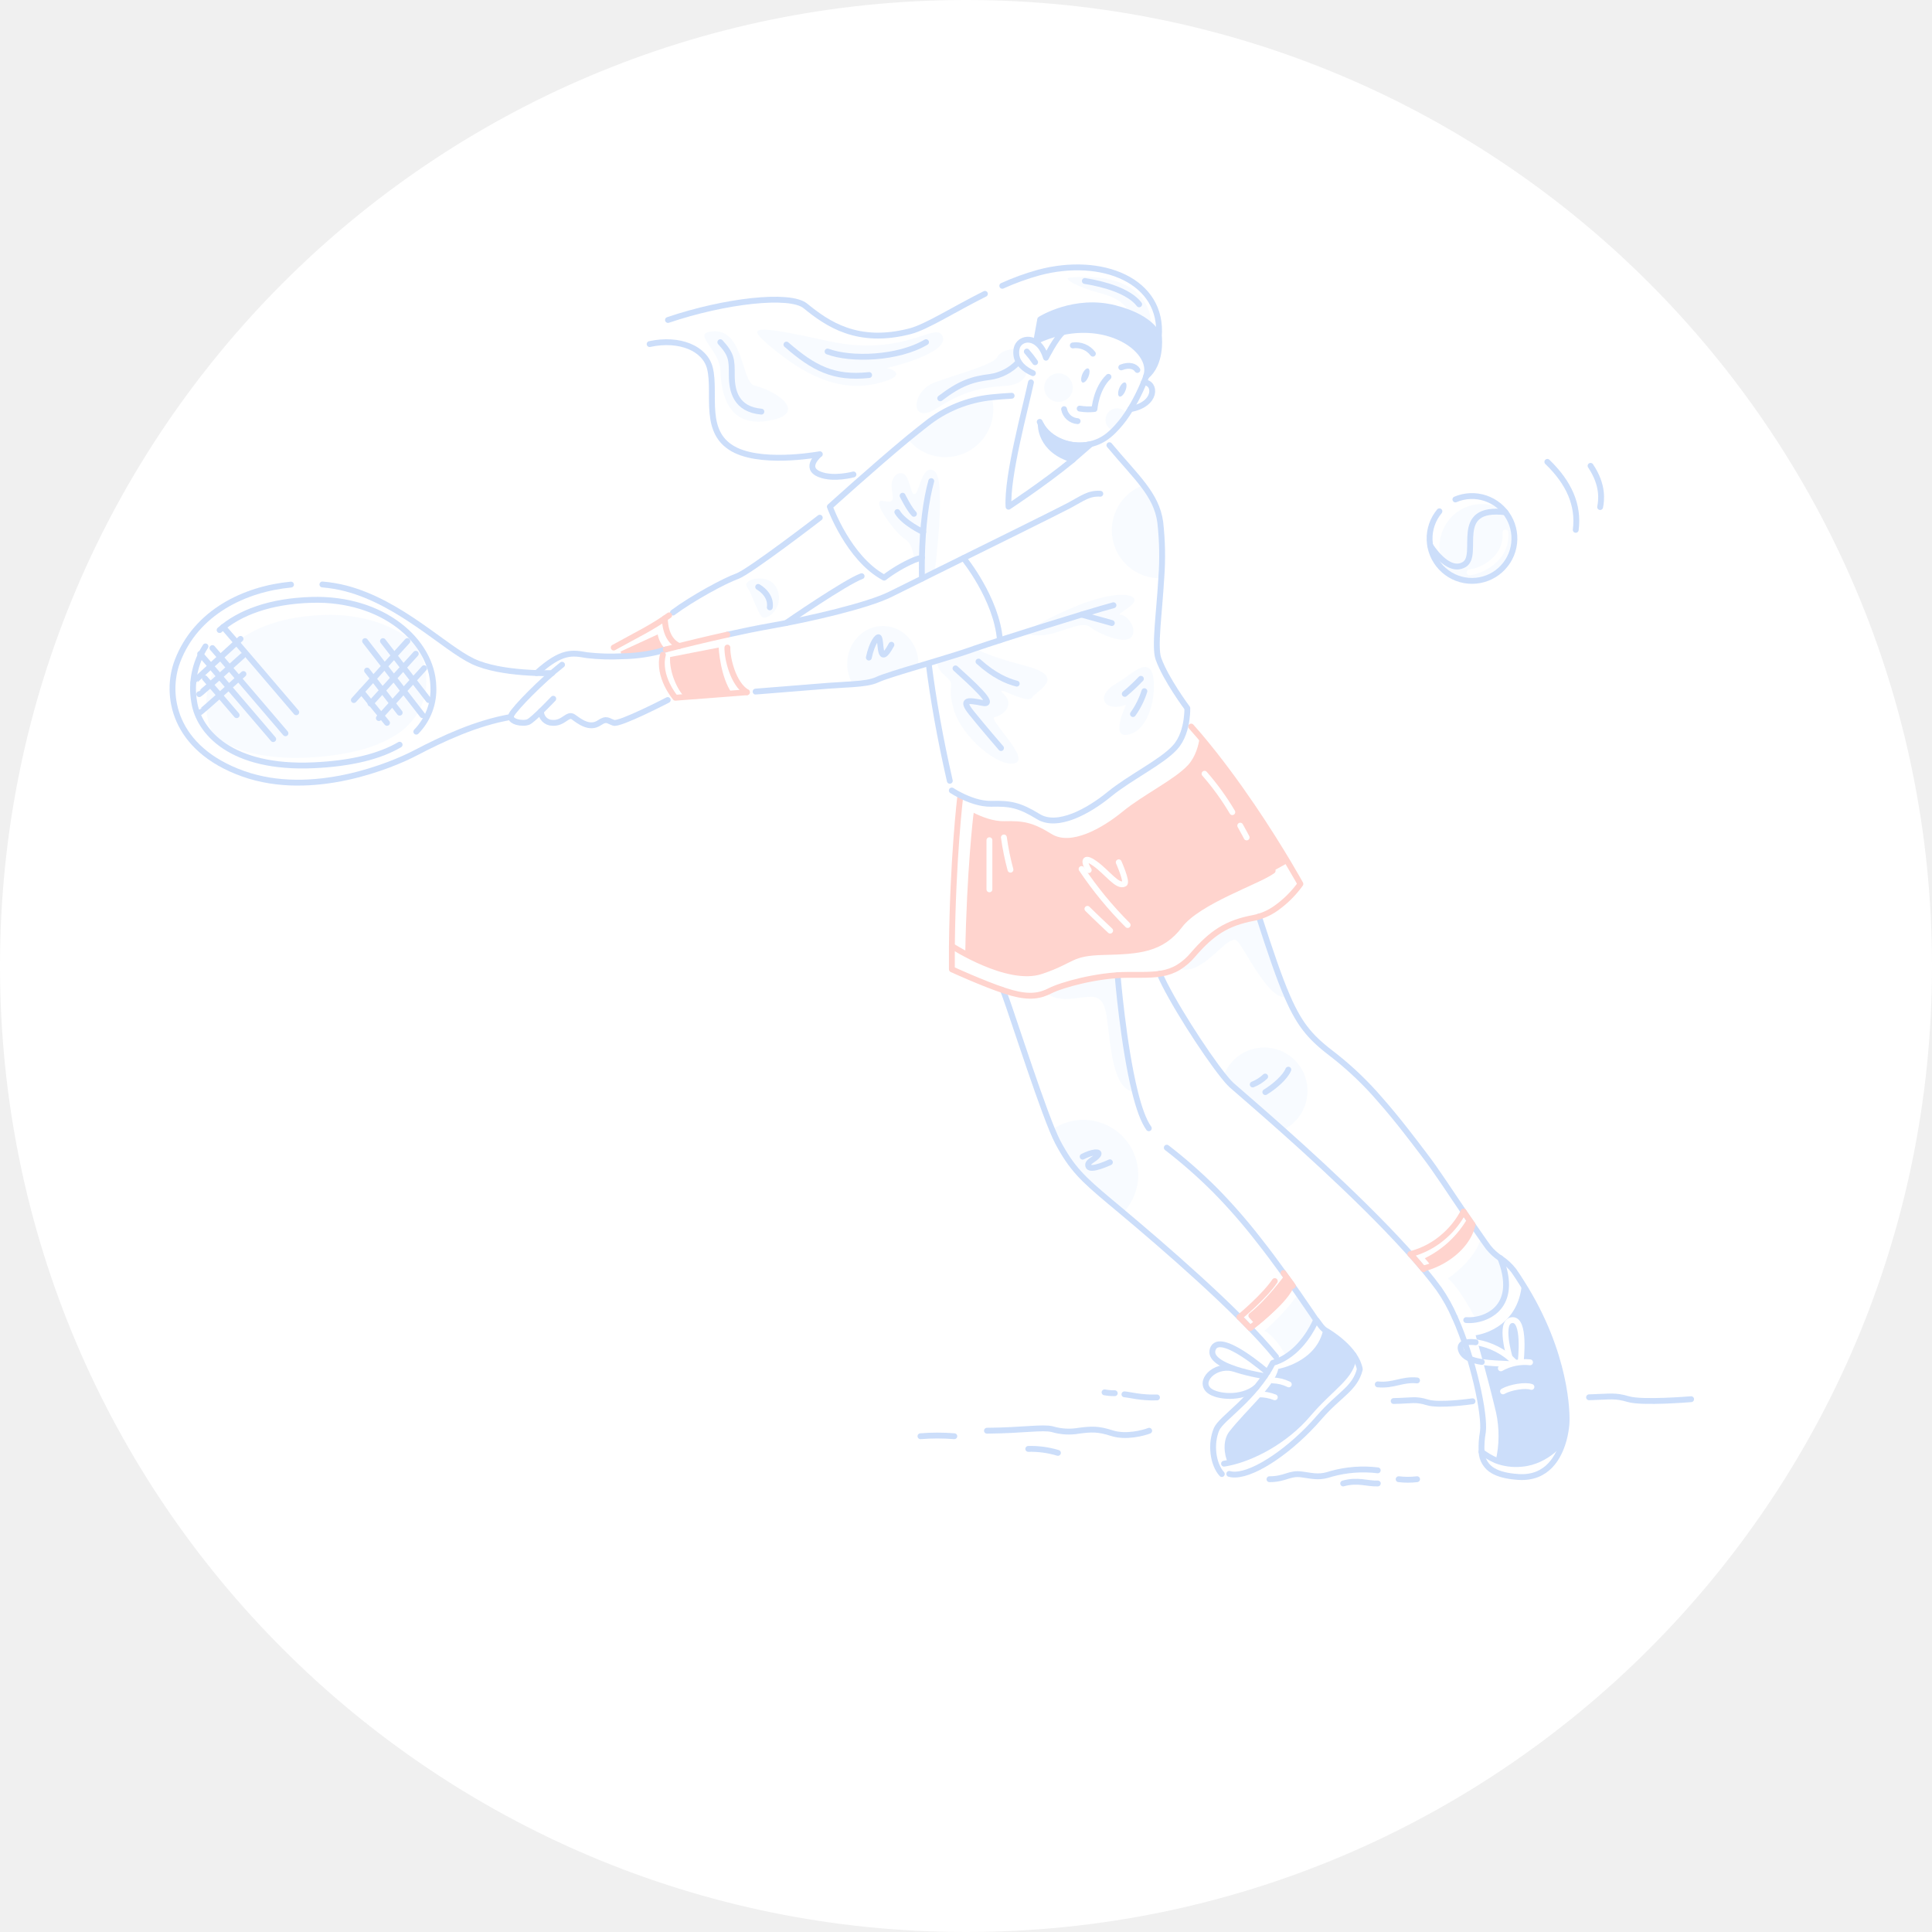
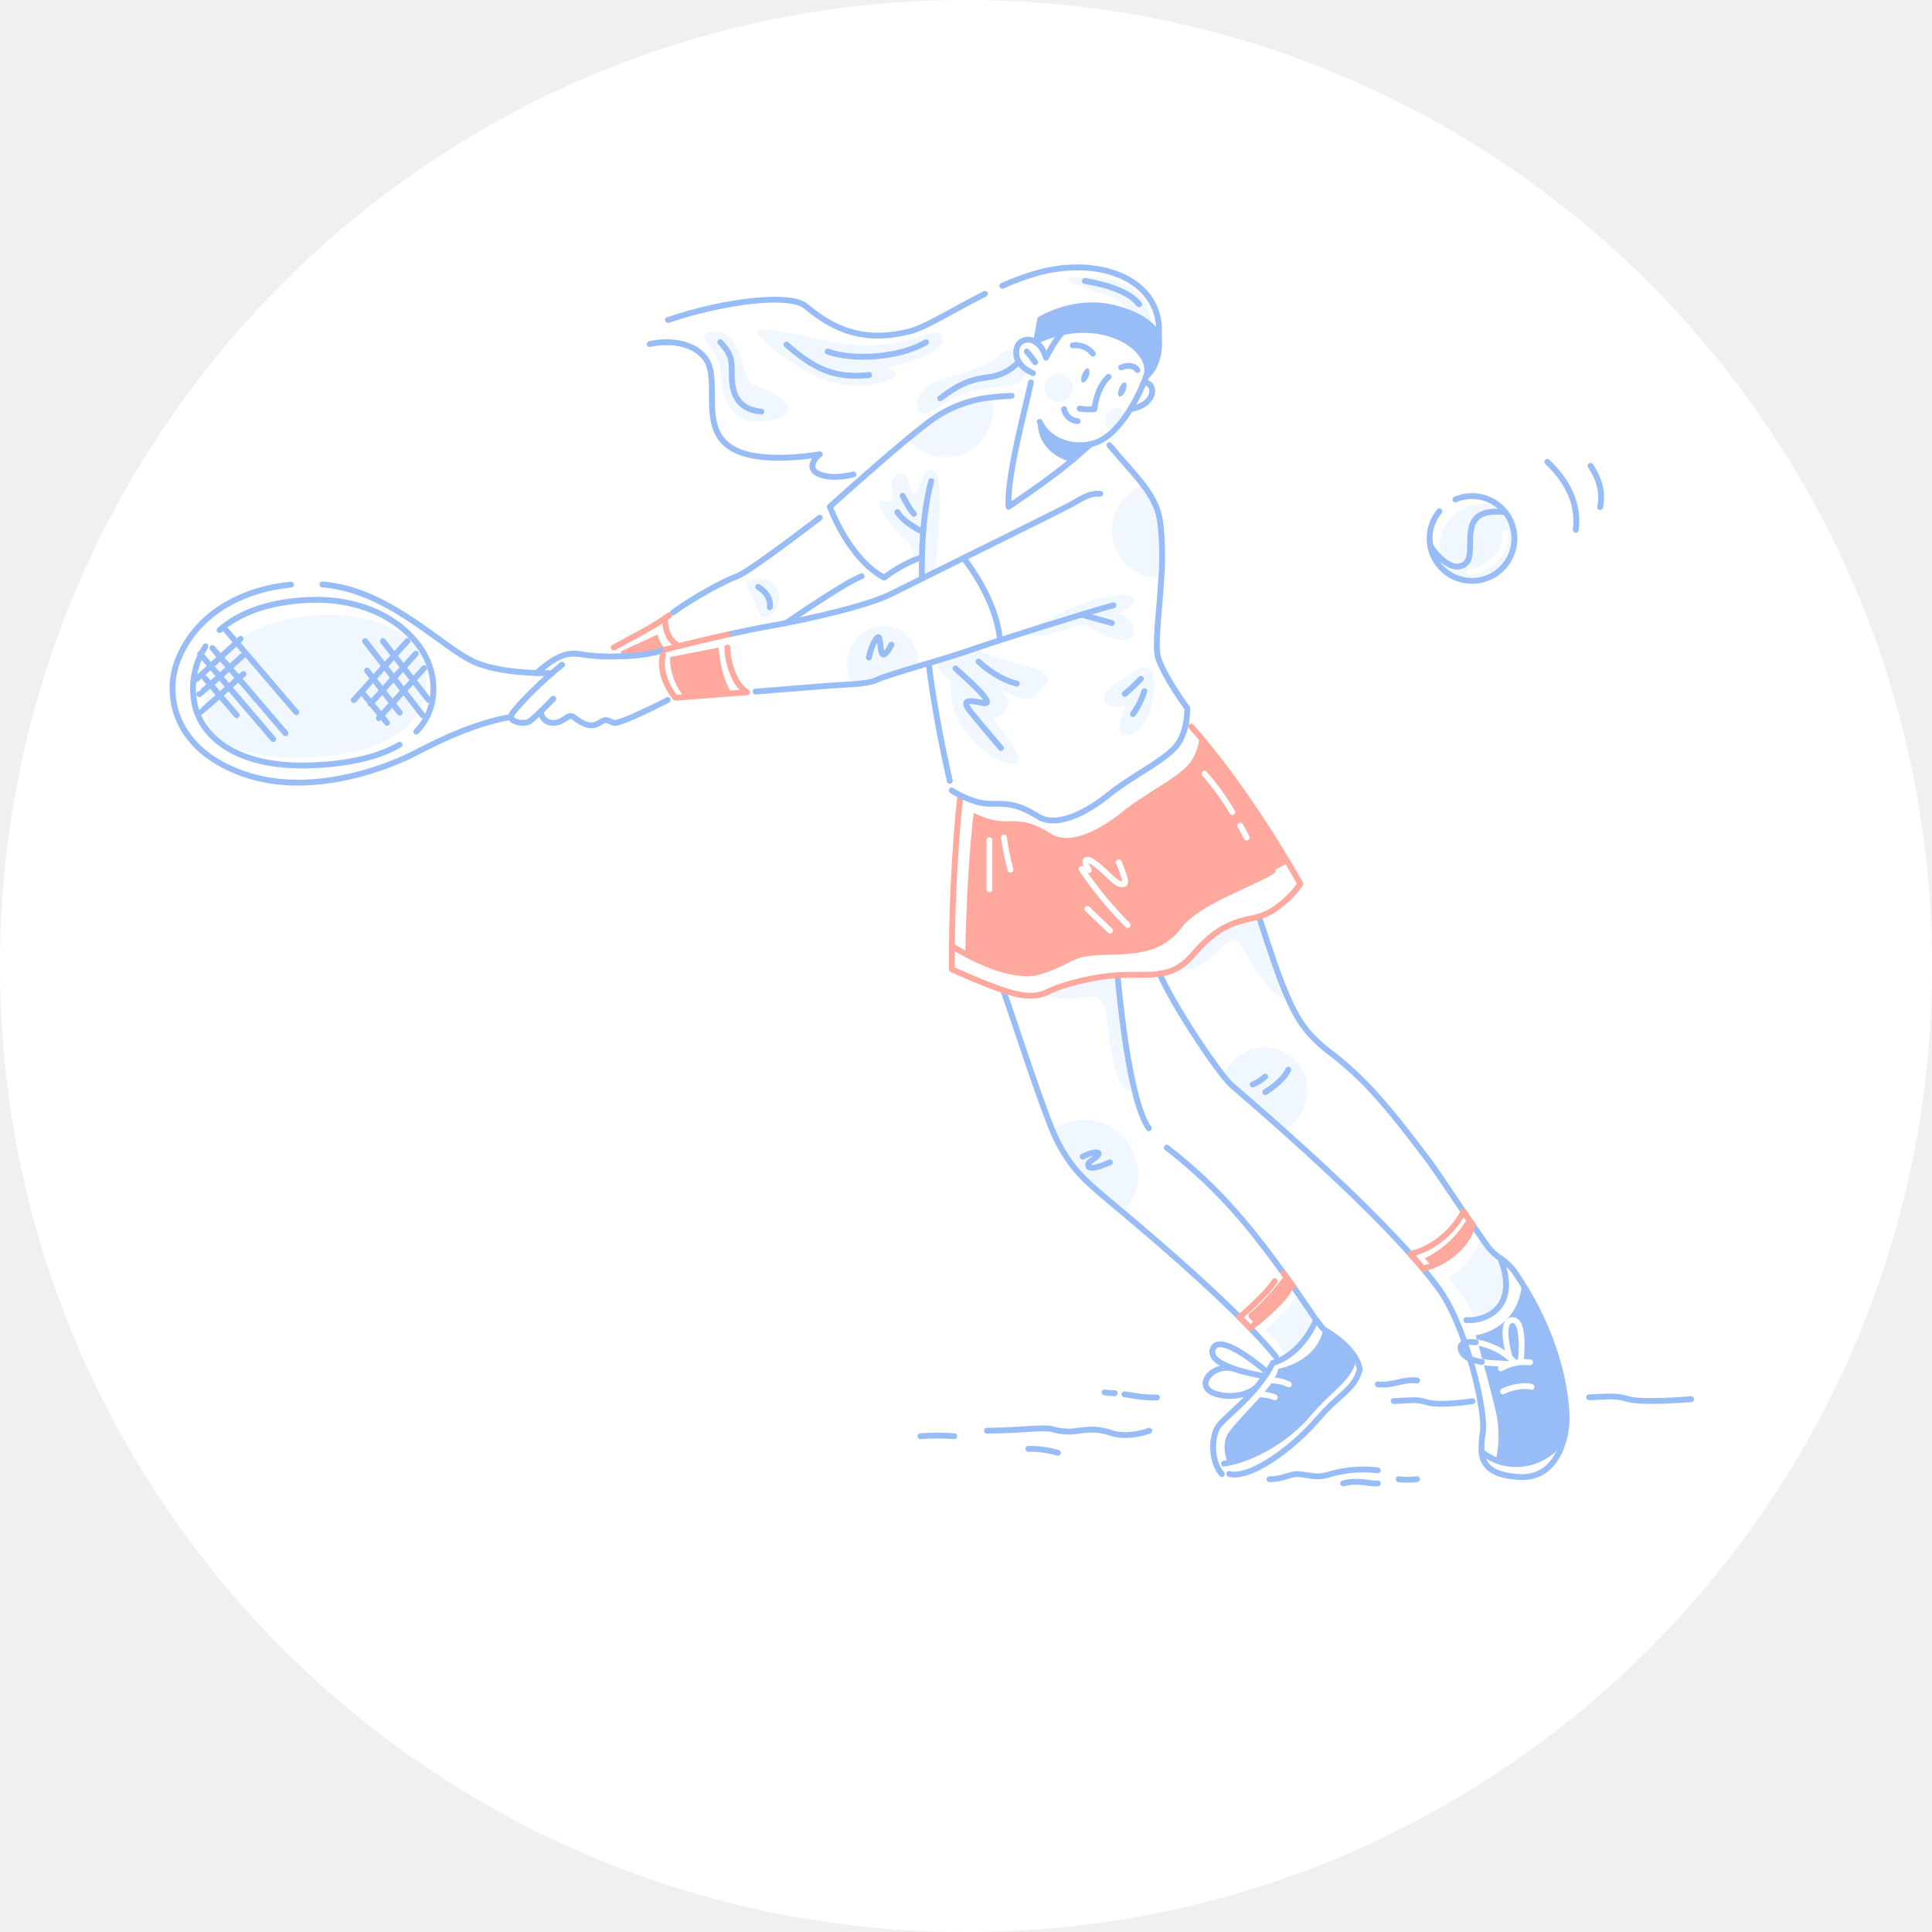
<svg xmlns="http://www.w3.org/2000/svg" width="330" height="330" viewBox="0 0 330 330" fill="none">
  <circle cx="165" cy="165" r="165" fill="white" />
-   <g opacity="0.25">
+   <g opacity="0.5">
    <path d="M224.802 225.458C224.802 225.458 223.176 229.556 219.72 231.736C219.024 230.396 217.594 228.201 215.999 227.308C215.999 227.308 220.098 223.687 221.708 220.928C223.558 223.581 224.802 225.458 224.802 225.458Z" fill="#E3F0FF" />
    <path d="M252.084 225.378C251.223 223.655 248.937 219.621 247.299 218.366C247.299 218.366 251.85 215.448 253.041 211.344L254.21 213.002C254.799 213.737 255.498 214.376 256.283 214.895C259.101 222.108 255.252 224.852 252.084 225.378Z" fill="#E3F0FF" />
    <path d="M127.578 100.25C128.493 101.521 129.359 104.583 130.13 105.354C130.901 106.124 133.984 103.849 132.788 100.729C131.592 97.608 126.611 98.9 127.578 100.25Z" fill="#E3F0FF" />
    <path d="M72.808 115.938C72.881 117.358 72.66 118.778 72.159 120.109C71.657 121.44 70.887 122.653 69.895 123.672C69.068 124.569 68.098 125.322 67.024 125.9C63.638 127.893 58.747 129.127 52.315 129.414C51.064 129.467 49.88 129.467 48.764 129.414C47.223 129.356 45.689 129.178 44.176 128.882C41.434 128.412 38.83 127.339 36.553 125.74C35.976 124.723 35.587 123.61 35.405 122.455C34.865 119.168 35.552 115.797 37.334 112.982C38.711 110.781 39.764 110.191 39.764 110.191C43.171 107.182 48.455 105.237 55.478 105.035C56.613 105 57.749 105.034 58.88 105.136C60.372 105.275 61.848 105.545 63.292 105.944C66.042 106.685 68.612 107.982 70.841 109.755C72.041 111.601 72.721 113.737 72.808 115.938Z" fill="#E3F0FF" />
    <path d="M182.912 47.377C180.967 47.516 184.757 49.243 187.516 49.961C190.275 50.679 193.039 51.747 193.076 55.001C193.114 58.254 196.601 56.292 196.601 56.292C196.601 56.292 198.058 46.309 182.912 47.377Z" fill="#E3F0FF" />
    <path d="M171.712 65.914C167.847 66.159 164.684 66.738 160.016 69.737C155.349 72.735 155.551 66.829 159.666 65.314C163.78 63.798 169.654 62.331 170.356 60.96C171.058 59.588 173.641 59.567 173.641 59.567C173.333 61.162 174.141 62.353 175.364 63.166V63.198C175.364 63.198 175.576 65.675 171.712 65.914Z" fill="#E3F0FF" />
    <path d="M131.204 58.86C137.376 64.176 143.489 67.025 149.767 65.51C156.045 63.995 151.5 62.852 151.5 62.852C151.5 62.852 162.015 60.481 161.032 57.536C160.048 54.591 154.652 61.183 141.363 58.233C128.073 55.282 127.764 55.894 131.204 58.86Z" fill="#E3F0FF" />
    <path d="M120.981 56.718C118.733 57.249 122.906 60.035 123.039 63.193C123.171 66.35 123.825 72.979 130.986 71.916C138.147 70.853 133.181 66.903 128.86 65.856C126.547 65.314 127.089 55.272 120.981 56.718Z" fill="#E3F0FF" />
    <path d="M219.864 170.182C216.961 171.426 212.671 162.075 211.326 160.735C209.981 159.396 206.638 164.919 203.166 165.573C202.215 165.748 201.614 165.573 201.237 165.228C202.184 164.639 203.029 163.901 203.74 163.043C206.93 159.385 209.444 157.647 214.096 156.78C214.41 156.721 214.721 156.642 215.026 156.547C217.057 162.819 218.513 167.072 219.864 170.182Z" fill="#E3F0FF" />
    <path d="M193.853 186.486C190.02 186.343 189.717 178.512 189.068 173.877C188.345 168.561 185.879 170.687 181.849 170.629C180.196 170.597 179.25 170.097 178.718 169.518C178.915 169.433 179.111 169.342 179.308 169.241C181.025 168.353 186.102 166.876 190.876 166.583C190.892 166.573 191.859 178.432 193.853 186.486Z" fill="#E3F0FF" />
    <path d="M190.631 116.772C186.99 118.851 188.542 121.738 192.332 120.398C192.332 120.398 189.249 126.777 193.225 125.326C197.202 123.875 197.765 115.901 196.511 114.386C195.256 112.87 192.965 115.438 190.631 116.772Z" fill="#E3F0FF" />
    <path d="M176.251 119.196C175.539 120.403 169.404 116.629 171.435 118.526C173.466 120.424 171.217 122.248 169.904 122.487C168.591 122.726 176.14 129.6 173.354 130.365C170.569 131.131 164.381 125.985 162.956 121.328C161.532 116.671 163.568 117.261 161.361 115.363C159.767 113.992 160.096 112.828 160.096 112.828C162.377 112.142 164.508 111.483 165.901 110.988L166.571 110.749C166.741 110.749 167.943 111.844 175.13 113.721C182.487 115.645 176.959 117.995 176.251 119.196Z" fill="#E3F0FF" />
    <path d="M174.673 108.118C176.431 108.656 178.31 108.656 180.068 108.118C183.061 107.225 185.113 106.183 186.299 107.161C187.484 108.139 191.976 110.181 193.21 108.836C194.443 107.491 192.492 104.966 191.386 104.992C190.28 105.019 194.719 103.195 193.603 102.09C192.487 100.984 186.458 101.202 174.673 108.118Z" fill="#E3F0FF" />
    <path d="M159.634 97.778L157.507 98.841C157.482 97.601 157.482 96.409 157.507 95.264C157.033 95.364 156.569 95.507 156.12 95.689C156.12 95.689 156.067 92.936 154.557 92.074C153.047 91.213 148.497 85.137 150.798 85.567C153.1 85.998 152.446 85.243 152.292 83.143C152.138 81.044 154.243 79.81 155.046 81.852C155.849 83.893 155.684 84.51 156.332 84.345C156.981 84.18 157.592 78.896 159.65 80.512C161.707 82.128 159.634 97.778 159.634 97.778Z" fill="#E3F0FF" />
    <path d="M258.692 91.968C258.692 93.242 258.356 94.493 257.719 95.596C257.081 96.699 256.164 97.614 255.061 98.25C253.957 98.886 252.705 99.22 251.431 99.218C250.158 99.217 248.907 98.879 247.805 98.241C246.628 96.962 245.95 95.303 245.894 93.567C245.837 91.83 246.406 90.131 247.497 88.779C248.588 87.426 250.128 86.511 251.837 86.198C253.547 85.886 255.311 86.198 256.81 87.077C258.028 88.414 258.7 90.159 258.692 91.968V91.968Z" fill="#E3F0FF" />
    <path d="M180.802 68.652C182.15 68.652 183.242 67.56 183.242 66.212C183.242 64.865 182.15 63.772 180.802 63.772C179.454 63.772 178.362 64.865 178.362 66.212C178.362 67.56 179.454 68.652 180.802 68.652Z" fill="#E3F0FF" />
    <path d="M192.529 70.741C191.851 71.769 191.071 72.725 190.201 73.596C189.894 73.497 189.617 73.325 189.392 73.095C189.167 72.865 189.002 72.583 188.911 72.274C188.82 71.966 188.805 71.639 188.868 71.324C188.932 71.008 189.071 70.713 189.275 70.464C189.478 70.214 189.739 70.019 190.036 69.893C190.332 69.767 190.655 69.716 190.975 69.743C191.296 69.771 191.605 69.876 191.876 70.05C192.147 70.224 192.371 70.461 192.529 70.741V70.741Z" fill="#E3F0FF" />
    <path d="M156.875 113.381C156.875 113.53 156.875 113.684 156.875 113.827C153.685 114.774 150.783 115.667 149.868 116.113C148.954 116.56 147.46 116.772 145.69 116.895C145.044 115.839 144.705 114.624 144.712 113.386C144.712 109.819 147.433 106.922 150.799 106.922C154.164 106.922 156.875 109.793 156.875 113.381Z" fill="#E3F0FF" />
    <path d="M198.361 98.772H198.079C196.152 98.768 194.288 98.085 192.815 96.843C191.342 95.601 190.353 93.88 190.022 91.981C189.692 90.083 190.041 88.129 191.007 86.462C191.974 84.796 193.497 83.523 195.309 82.867C196.845 84.871 197.866 86.769 198.196 89.193C198.552 92.374 198.607 95.581 198.361 98.772V98.772Z" fill="#E3F0FF" />
    <path d="M169.67 69.891C169.671 71.595 169.14 73.258 168.152 74.647C167.164 76.035 165.767 77.082 164.156 77.64C162.545 78.198 160.801 78.24 159.165 77.76C157.529 77.28 156.084 76.302 155.03 74.962C156.168 74.021 157.241 73.165 158.166 72.453C161.391 69.865 165.3 68.271 169.415 67.865C169.583 68.527 169.669 69.207 169.67 69.891Z" fill="#E3F0FF" />
    <path d="M194.427 200.659C194.43 203.066 193.504 205.381 191.843 207.123L189.6 205.246C184.911 201.328 183.067 199.564 180.685 195.103C180.414 194.572 180.084 193.854 179.712 192.95C181.271 191.863 183.127 191.28 185.028 191.281C186.261 191.279 187.483 191.52 188.622 191.99C189.762 192.461 190.798 193.151 191.671 194.022C192.544 194.893 193.237 195.927 193.71 197.066C194.182 198.205 194.426 199.426 194.427 200.659Z" fill="#E3F0FF" />
    <path d="M223.335 186.332C223.336 187.729 222.941 189.098 222.196 190.279C221.45 191.461 220.386 192.407 219.125 193.009C214.633 189.011 211.215 186.098 210.38 185.354C209.876 184.867 209.408 184.343 208.982 183.786C209.578 182.15 210.731 180.776 212.239 179.907C213.747 179.037 215.514 178.727 217.228 179.031C218.942 179.335 220.494 180.234 221.611 181.569C222.728 182.905 223.339 184.591 223.335 186.332V186.332Z" fill="#E3F0FF" />
    <path d="M231.198 231.465C231.118 235.111 227.519 236.749 223.426 241.565C219.54 246.137 213.905 249.05 209.753 249.885C209.051 248.428 208.823 246.009 209.965 244.537C212.825 240.858 217.854 236.621 218.328 233.825C218.328 233.825 224.962 232.677 226.052 226.957C226.162 227.065 226.285 227.16 226.418 227.238C226.961 227.563 229.64 229.195 231.198 231.465Z" fill="#327BED" />
    <path d="M267.564 243.208C267.489 244.106 267.333 244.996 267.096 245.866C267.096 245.866 264.438 249.651 259.957 250.039C258.442 250.201 256.91 249.995 255.492 249.438C256.105 246.76 256.123 243.98 255.545 241.294C254.093 235.149 252.047 228.073 252.047 228.073C252.047 228.073 259.324 227.254 259.968 219.158C267.607 231.172 267.702 241.443 267.564 243.208Z" fill="#327BED" />
    <path d="M113.571 105.609C113.571 105.609 113.433 109.261 116.021 110.34" stroke="#FF523B" stroke-linecap="round" stroke-linejoin="round" />
    <path d="M125.037 118.441L116.952 119.058C115.74 117.936 114.294 114.805 114.458 112.227L122.751 110.606C122.751 110.606 123.012 115.619 125.037 118.441Z" fill="#FF523B" />
    <path d="M113.714 110.935C113.108 111.105 112.609 111.244 112.231 111.355C110.264 111.82 108.251 112.068 106.229 112.094L105.996 111.286L112.343 108.362C112.516 109.343 112.997 110.244 113.714 110.935V110.935Z" fill="#FF523B" />
    <path d="M160.596 68.035C164.03 65.404 166.119 64.761 169.102 64.389C170.951 64.124 172.654 63.235 173.928 61.869" stroke="#327BED" stroke-linecap="round" stroke-linejoin="round" />
    <path d="M171.196 48.818C173.211 47.905 175.294 47.15 177.426 46.559C188.197 43.678 198.759 47.92 197.935 57.526" stroke="#327BED" stroke-linecap="round" stroke-linejoin="round" />
    <path d="M114.097 54.655C123.841 51.359 134.914 50.099 137.562 52.252C141.341 55.33 146.482 58.908 155.471 56.574C158.273 55.846 162.914 52.853 168.23 50.195" stroke="#327BED" stroke-linecap="round" stroke-linejoin="round" />
    <path d="M110.961 58.77C116.085 57.664 120.412 59.514 121.258 62.879C122.363 67.297 119.828 74.128 125.718 76.929C130.975 79.428 140.868 77.413 139.991 77.594C139.991 77.594 137.168 79.917 140.044 81.038C142.421 81.969 145.775 81.038 145.775 81.038" stroke="#327BED" stroke-linecap="round" stroke-linejoin="round" />
    <path d="M123.038 58.451C124.995 60.577 124.995 61.444 124.995 64.112C124.995 66.781 125.712 69.928 130.05 70.311" stroke="#327BED" stroke-linecap="round" stroke-linejoin="round" />
    <path d="M141.357 60.04C145.328 61.539 153.393 61.273 158.172 58.445" stroke="#327BED" stroke-linecap="round" stroke-linejoin="round" />
    <path d="M134.33 58.86C138.933 62.868 142.383 64.707 148.454 64.059" stroke="#327BED" stroke-linecap="round" stroke-linejoin="round" />
    <path d="M177.006 58.243L177.676 54.554C177.676 54.554 183.486 50.865 190.402 52.63C197.319 54.395 197.967 57.696 197.967 57.696C197.967 57.696 198.424 62.135 195.756 64.293C197.467 59.689 188.042 53.06 177.006 58.243Z" fill="#327BED" stroke="#327BED" stroke-linecap="round" stroke-linejoin="round" />
    <path d="M181.557 56.718C180.318 57.807 178.66 61.098 178.66 61.098C177.421 56.989 174.035 57.547 173.641 59.567C173.333 61.162 174.141 62.353 175.364 63.166C175.701 63.388 176.056 63.58 176.427 63.74" stroke="#327BED" stroke-linecap="round" stroke-linejoin="round" />
    <path d="M175.385 60.045C175.896 60.622 176.371 61.231 176.804 61.869" stroke="#327BED" stroke-linecap="round" stroke-linejoin="round" />
    <path d="M195.373 65.314C197.499 65.314 197.675 69.067 193.076 69.885" stroke="#327BED" stroke-linecap="round" stroke-linejoin="round" />
    <path d="M195.777 64.293C194.94 66.556 193.851 68.717 192.529 70.736C191.851 71.763 191.071 72.72 190.201 73.591C189.932 73.858 189.65 74.112 189.355 74.351C188.465 75.076 187.422 75.591 186.304 75.855V75.855C182.864 76.7 179.127 75.106 177.766 72.448C177.703 72.32 177.644 72.191 177.591 72.059" stroke="#327BED" stroke-linecap="round" stroke-linejoin="round" />
    <path d="M183.242 59.003C183.887 58.909 184.546 58.99 185.149 59.238C185.753 59.486 186.278 59.891 186.671 60.412" stroke="#327BED" stroke-linecap="round" stroke-linejoin="round" />
    <path d="M176.092 65.314C175.151 69.763 171.961 81.341 172.264 86.551C172.264 86.551 178.442 82.5 183.242 78.545" stroke="#327BED" stroke-linecap="round" stroke-linejoin="round" />
    <path d="M186.304 75.866L183.247 78.524C177.58 76.86 177.766 72.511 177.766 72.448C179.127 75.106 182.864 76.7 186.304 75.866Z" fill="#327BED" stroke="#327BED" stroke-linecap="round" stroke-linejoin="round" />
    <path d="M185.299 47.994C188.648 48.526 192.848 49.722 194.576 51.981" stroke="#327BED" stroke-linecap="round" stroke-linejoin="round" />
    <path d="M191.519 62.751C192.896 62.22 193.842 62.549 194.273 63.193" stroke="#327BED" stroke-linecap="round" stroke-linejoin="round" />
    <path d="M184.417 69.79C185.253 69.932 186.104 69.957 186.947 69.864C186.947 69.864 187.208 66.398 189.339 64.367" stroke="#327BED" stroke-linecap="round" stroke-linejoin="round" />
    <path d="M181.753 69.885C181.856 70.436 182.139 70.936 182.558 71.308C182.977 71.679 183.507 71.901 184.066 71.937" stroke="#327BED" stroke-linecap="round" stroke-linejoin="round" />
    <path d="M185.908 64.347C186.177 63.687 186.161 63.056 185.873 62.938C185.585 62.821 185.133 63.262 184.864 63.922C184.595 64.583 184.611 65.214 184.899 65.331C185.187 65.449 185.639 65.008 185.908 64.347Z" fill="#327BED" />
    <path d="M192.222 66.743C192.491 66.083 192.475 65.452 192.187 65.335C191.898 65.217 191.447 65.658 191.178 66.319C190.909 66.979 190.924 67.61 191.213 67.728C191.501 67.845 191.953 67.404 192.222 66.743Z" fill="#327BED" />
    <path d="M172.796 67.599C171.68 67.668 170.563 67.732 169.421 67.86C165.305 68.265 161.397 69.859 158.172 72.448C157.242 73.16 156.168 74.042 155.035 74.957C149.262 79.741 141.745 86.546 141.745 86.546C141.745 86.546 144.898 95.386 151.022 98.666C152.588 97.47 154.293 96.467 156.099 95.678C156.548 95.496 157.012 95.354 157.486 95.253" stroke="#327BED" stroke-linecap="round" stroke-linejoin="round" />
    <path d="M158.629 113.381C159.389 119.377 160.559 126.049 162.233 133.369" stroke="#327BED" stroke-linecap="round" stroke-linejoin="round" />
    <path d="M159.065 82.176C158.172 85.413 157.592 89.794 157.47 95.253C157.449 96.401 157.449 97.594 157.47 98.831" stroke="#327BED" stroke-linecap="round" stroke-linejoin="round" />
    <path d="M124.24 108.4C126.871 107.815 129.513 107.278 131.725 106.89C138.226 105.758 148.204 103.44 152.069 101.515L156.545 99.299L157.491 98.831L159.618 97.768C168.283 93.488 181.036 87.189 182.668 86.312C184.975 85.068 185.958 84.222 187.941 84.334" stroke="#327BED" stroke-linecap="round" stroke-linejoin="round" />
    <path d="M91.648 114.975C96.012 111.058 97.734 111.488 100.318 111.919C102.285 112.141 104.268 112.2 106.245 112.094C108.267 112.068 110.279 111.82 112.247 111.355C112.624 111.244 113.124 111.105 113.73 110.935" stroke="#327BED" stroke-linecap="round" stroke-linejoin="round" />
    <path d="M157.688 90.883C157.688 90.883 154.366 89.331 153.27 87.465" stroke="#327BED" stroke-linecap="round" stroke-linejoin="round" />
    <path d="M154.174 84.674C154.174 84.674 155.269 86.928 156.109 87.768" stroke="#327BED" stroke-linecap="round" stroke-linejoin="round" />
    <path d="M129.061 118.128C133.734 117.761 138.226 117.405 140.007 117.251C142.102 117.065 144.031 116.995 145.674 116.868C147.444 116.746 148.863 116.554 149.852 116.086C150.841 115.619 153.669 114.752 156.859 113.801L160.096 112.828C162.377 112.142 164.508 111.483 165.901 110.988L166.571 110.749C171.409 109.091 185.655 104.604 190.19 103.381" stroke="#327BED" stroke-linecap="round" stroke-linejoin="round" />
    <path d="M124.245 110.606C124.192 112.381 125.192 116.825 127.578 118.239" stroke="#FF523B" stroke-linecap="round" stroke-linejoin="round" />
    <path d="M164.583 95.333C164.583 95.333 170.25 102.244 170.797 109.362" stroke="#327BED" stroke-linecap="round" stroke-linejoin="round" />
    <path d="M148.406 112.318C148.938 109.766 149.932 108.565 150.134 108.899C150.597 109.66 150.054 114.215 152.26 110.133" stroke="#327BED" stroke-linecap="round" stroke-linejoin="round" />
    <path d="M134.261 106.422C134.261 106.422 144.361 99.453 147.173 98.416" stroke="#327BED" stroke-linecap="round" stroke-linejoin="round" />
    <path d="M114.942 104.636C118.291 102.138 123.841 99.15 125.914 98.422C127.988 97.693 140.023 88.428 140.023 88.428" stroke="#327BED" stroke-linecap="round" stroke-linejoin="round" />
    <path d="M96.001 113.54C92.572 116.225 87.985 120.897 87.363 122.093C86.741 123.29 89.388 123.747 90.297 123.29C91.206 122.832 94.502 119.35 94.502 119.35" stroke="#327BED" stroke-linecap="round" stroke-linejoin="round" />
    <path d="M92.413 121.477C92.407 121.734 92.453 121.989 92.546 122.229C92.64 122.468 92.78 122.686 92.958 122.871C93.137 123.056 93.35 123.204 93.586 123.305C93.822 123.407 94.075 123.462 94.332 123.465C96.31 123.603 96.937 121.753 97.947 122.471C98.957 123.189 100.679 124.598 102.364 123.465C103.624 122.615 103.8 123.114 104.826 123.465C105.852 123.816 114.054 119.569 114.054 119.569" stroke="#327BED" stroke-linecap="round" stroke-linejoin="round" />
    <path d="M248.592 85.307C250.224 84.613 252.054 84.541 253.735 85.106C255.416 85.671 256.832 86.832 257.714 88.371C258.596 89.91 258.883 91.719 258.521 93.455C258.158 95.191 257.172 96.734 255.748 97.791C254.324 98.849 252.562 99.347 250.795 99.193C249.028 99.038 247.38 98.24 246.161 96.951C244.943 95.662 244.24 93.971 244.186 92.198C244.131 90.425 244.728 88.694 245.864 87.332" stroke="#327BED" stroke-linecap="round" stroke-linejoin="round" />
    <path d="M244.296 93.18C244.296 93.18 247.3 98.087 250.096 96.428C252.892 94.77 247.884 86.37 257.139 87.497" stroke="#327BED" stroke-linecap="round" stroke-linejoin="round" />
    <path d="M264.3 78.891C267.99 82.442 269.696 86.269 269.148 90.501" stroke="#327BED" stroke-linecap="round" stroke-linejoin="round" />
    <path d="M271.679 79.571C273.933 82.92 273.523 85.514 273.316 86.609" stroke="#327BED" stroke-linecap="round" stroke-linejoin="round" />
    <path d="M184.741 104.987C187.569 105.752 189.908 106.422 189.908 106.422" stroke="#327BED" stroke-linecap="round" stroke-linejoin="round" />
    <path d="M167.135 113.003C169.723 115.358 172.02 116.358 173.668 116.772" stroke="#327BED" stroke-linecap="round" stroke-linejoin="round" />
    <path d="M163.206 114.167C165.827 116.554 170.361 120.579 167.857 120.074C165.354 119.569 164.051 119.409 165.896 121.716C167.74 124.023 170.983 127.776 170.983 127.776" stroke="#327BED" stroke-linecap="round" stroke-linejoin="round" />
    <path d="M192.12 118.521C193.086 117.715 194.006 116.854 194.873 115.943" stroke="#327BED" stroke-linecap="round" stroke-linejoin="round" />
    <path d="M195.469 118.059C195.032 119.456 194.375 120.775 193.523 121.966" stroke="#327BED" stroke-linecap="round" stroke-linejoin="round" />
    <path d="M162.589 161.591C162.589 161.591 172.158 167.79 177.83 165.881C183.503 163.973 182.663 162.75 188.585 162.612C194.507 162.474 198.387 162.203 201.518 158.051C204.65 153.899 215 150.523 217.381 148.727" stroke="#FF523B" stroke-linecap="round" stroke-linejoin="round" />
    <path d="M190.892 166.573C190.892 166.573 191.854 178.432 193.853 186.486C194.522 189.192 195.315 191.467 196.224 192.717" stroke="#327BED" stroke-linecap="round" stroke-linejoin="round" />
    <path d="M217.955 231.762C211.624 223.948 198.217 212.481 191.843 207.128L189.6 205.252C184.911 201.334 183.067 199.569 180.685 195.109C180.414 194.577 180.084 193.859 179.712 192.956C176.852 186.008 171.595 169.236 171.286 169.129" stroke="#327BED" stroke-linecap="round" stroke-linejoin="round" />
    <path d="M199.296 196.034C202.234 198.299 205.022 200.753 207.642 203.38C210.275 206.069 212.75 208.909 215.053 211.886C216.477 213.688 217.907 215.607 219.226 217.441C220.124 218.685 220.969 219.881 221.719 220.95C223.564 223.608 224.808 225.468 224.808 225.468" stroke="#327BED" stroke-linecap="round" stroke-linejoin="round" />
    <path d="M213.538 226.834C212.95 226.221 212.34 225.603 211.709 224.979" stroke="#FF523B" stroke-linecap="round" stroke-linejoin="round" />
    <path d="M219.231 217.436C219.763 218.191 220.294 218.93 220.826 219.637" stroke="#FF523B" stroke-linecap="round" stroke-linejoin="round" />
    <path d="M224.802 225.458C224.802 225.458 223.176 229.556 219.72 231.736C219.005 232.204 218.224 232.562 217.403 232.799C214.213 238.955 208.626 242.214 207.807 244.101C206.744 246.552 207.132 250.039 208.695 251.777" stroke="#327BED" stroke-linecap="round" stroke-linejoin="round" />
    <path d="M184.922 197.565C186.517 196.725 188.111 196.549 187.527 197.325C186.942 198.102 185.523 198.447 185.932 199.25C186.341 200.053 189.579 198.527 189.579 198.527" stroke="#327BED" stroke-linecap="round" stroke-linejoin="round" />
    <path d="M211.709 224.979C211.938 224.83 216.042 221.348 217.743 218.818" stroke="#FF523B" stroke-linecap="round" stroke-linejoin="round" />
    <path d="M213.538 226.834C213.538 226.834 217.121 224.123 218.322 222.3" stroke="#FF523B" stroke-linecap="round" stroke-linejoin="round" />
    <path d="M209.965 251.751C210.311 251.849 210.67 251.889 211.029 251.868C214.463 251.761 220.597 247.583 225.318 242.129C228.725 238.174 231.421 237.254 232.266 233.889C231.655 230.412 227.152 227.669 226.418 227.249C226.285 227.171 226.162 227.076 226.052 226.968C225.472 226.436 224.988 225.522 224.808 225.458" stroke="#327BED" stroke-linecap="round" stroke-linejoin="round" />
    <path d="M231.198 231.465C231.118 235.111 227.519 236.749 223.426 241.565C219.54 246.137 213.905 249.05 209.753 249.884C209.519 249.932 209.296 249.975 209.072 250.007" stroke="#327BED" stroke-linecap="round" stroke-linejoin="round" />
    <path d="M217.429 235.787C218.369 235.814 219.292 236.045 220.135 236.462" stroke="white" stroke-linecap="round" stroke-linejoin="round" />
    <path d="M215.037 238.168C215.965 238.155 216.886 238.325 217.748 238.668" stroke="white" stroke-linecap="round" stroke-linejoin="round" />
    <path d="M216.042 235.058C216.042 235.058 206.085 233.591 207.148 230.465C208.254 227.201 216.478 234.399 216.478 234.399" stroke="#327BED" stroke-linecap="round" stroke-linejoin="round" />
    <path d="M214.564 236.993C212.049 239.077 207.807 238.588 206.537 237.525C204.65 235.967 207.387 233.028 210.55 233.729" stroke="#327BED" stroke-linecap="round" stroke-linejoin="round" />
    <path d="M271.424 238.668C275.145 238.562 275.793 238.296 278.17 238.992C280.546 239.689 288.855 238.992 288.855 238.992" stroke="#327BED" stroke-linecap="round" stroke-linejoin="round" />
    <path d="M235.333 236.462C238.071 236.728 239.421 235.542 242.042 235.787" stroke="#327BED" stroke-linecap="round" stroke-linejoin="round" />
    <path d="M238.05 239.306C241.239 239.242 241.771 238.907 243.818 239.54C245.864 240.172 251.52 239.348 251.52 239.348" stroke="#327BED" stroke-linecap="round" stroke-linejoin="round" />
    <path d="M188.664 237.823C189.239 237.929 189.823 237.979 190.408 237.971" stroke="#327BED" stroke-linecap="round" stroke-linejoin="round" />
    <path d="M192.061 238.163C192.901 238.216 194.916 238.795 197.622 238.694" stroke="#327BED" stroke-linecap="round" stroke-linejoin="round" />
    <path d="M157.22 245.318C159.145 245.163 161.079 245.163 163.004 245.318" stroke="#327BED" stroke-linecap="round" stroke-linejoin="round" />
    <path d="M168.581 244.377C174.731 244.324 178.123 243.702 179.744 244.117C181.215 244.555 182.768 244.645 184.279 244.377C186.363 244.117 187.511 244.011 189.908 244.792C192.306 245.573 195.331 244.755 196.288 244.383" stroke="#327BED" stroke-linecap="round" stroke-linejoin="round" />
    <path d="M175.64 247.482C177.353 247.438 179.061 247.667 180.701 248.162" stroke="#327BED" stroke-linecap="round" stroke-linejoin="round" />
    <path d="M216.834 252.66C219.598 252.66 220.225 251.517 222.442 251.857C224.659 252.197 225.483 252.388 227.429 251.735C229.998 251.025 232.682 250.825 235.328 251.145" stroke="#327BED" stroke-linecap="round" stroke-linejoin="round" />
    <path d="M229.422 253.388C231.952 252.686 233.547 253.462 235.339 253.388" stroke="#327BED" stroke-linecap="round" stroke-linejoin="round" />
    <path d="M238.9 252.659C239.946 252.785 241.002 252.785 242.047 252.659" stroke="#327BED" stroke-linecap="round" stroke-linejoin="round" />
    <path d="M248.469 224.974C247.746 223.294 246.856 221.691 245.811 220.189C239.762 211.902 227.545 200.52 219.12 193.014C214.628 189.017 211.209 186.103 210.375 185.359C209.87 184.872 209.403 184.348 208.977 183.791C205.787 179.82 199.94 170.708 198.074 166.317" stroke="#327BED" stroke-linecap="round" stroke-linejoin="round" />
    <path d="M215.032 156.552C217.057 162.814 218.514 167.067 219.864 170.182C222.144 175.45 224.117 177.459 228.024 180.415C230.817 182.626 233.391 185.101 235.711 187.804C238.783 191.281 241.441 194.843 243.339 197.336C245.466 200.116 247.48 203.295 250.712 208.032L250.755 208.09L251.51 209.185C251.988 209.882 252.493 210.605 253.025 211.365C253.301 211.758 253.557 212.162 253.881 212.577C253.982 212.726 254.093 212.874 254.2 213.029C254.786 213.763 255.484 214.402 256.268 214.921" stroke="#327BED" stroke-linecap="round" stroke-linejoin="round" />
    <path d="M267.075 245.85C267.075 245.85 264.417 249.635 259.936 250.023C258.42 250.185 256.889 249.979 255.47 249.422C254.613 249.029 253.801 248.546 253.046 247.981" stroke="#327BED" stroke-linecap="round" stroke-linejoin="round" />
    <path d="M256.725 237.658C257.964 236.945 260.536 236.515 261.584 236.898" stroke="white" stroke-linecap="round" stroke-linejoin="round" />
    <path d="M256.358 233.724C257.87 232.865 259.615 232.504 261.344 232.693" stroke="white" stroke-linecap="round" stroke-linejoin="round" />
    <path d="M256.273 214.916C259.085 222.124 255.252 224.867 252.084 225.399C251.543 225.49 250.993 225.517 250.446 225.479" stroke="#327BED" stroke-linecap="round" stroke-linejoin="round" />
    <path d="M252.047 229.269C254.614 229.663 256.982 230.888 258.787 232.756" stroke="white" stroke-linecap="round" stroke-linejoin="round" />
    <path d="M257.921 232.991C256.369 232.905 254.614 232.874 253.104 232.64" stroke="white" stroke-linecap="round" stroke-linejoin="round" />
    <path d="M257.868 231.874C257.868 231.874 256.034 225.856 258.192 225.495C260.637 225.085 259.744 232.602 259.744 232.602" stroke="white" stroke-linecap="round" stroke-linejoin="round" />
    <path d="M251.515 209.164C250.877 212.295 247.794 215.012 244.493 216.245C244.024 216.423 243.545 216.571 243.057 216.686" stroke="#FF523B" stroke-linecap="round" stroke-linejoin="round" />
    <path d="M249.99 206.942C249.172 208.504 248.077 209.903 246.757 211.073V211.073C245.089 212.575 243.083 213.652 240.91 214.214" stroke="#FF523B" stroke-linecap="round" stroke-linejoin="round" />
    <path d="M213.974 185.237C214.763 184.928 215.485 184.469 216.1 183.886" stroke="#327BED" stroke-linecap="round" stroke-linejoin="round" />
    <path d="M216.127 186.539C217.69 185.593 219.534 183.982 220.055 182.706" stroke="#327BED" stroke-linecap="round" stroke-linejoin="round" />
    <path d="M49.705 99.851C41.81 100.606 33.491 104.545 30.301 112.955C28.148 118.638 29.567 127.893 41.518 132.157C53.468 136.42 67.088 130.626 70.905 128.632C75.572 126.192 81.356 123.476 87.278 122.46" stroke="#327BED" stroke-linecap="round" stroke-linejoin="round" />
    <path d="M94.305 114.975C94.305 114.975 85.624 115.263 80.771 112.961C75.918 110.659 68.427 102.972 59.124 100.521C57.794 100.177 56.437 99.946 55.068 99.83" stroke="#327BED" stroke-linecap="round" stroke-linejoin="round" />
    <path d="M68.257 127.202C64.871 129.196 59.98 130.429 53.548 130.716C39.524 131.349 33.959 125.049 33.166 119.887C32.596 116.598 33.285 113.214 35.096 110.409" stroke="#327BED" stroke-linecap="round" stroke-linejoin="round" />
    <path d="M37.51 107.618C40.917 104.609 46.201 102.664 53.224 102.462C65.413 102.105 73.802 109.489 74.02 117.235C74.094 118.656 73.873 120.077 73.372 121.409C72.87 122.741 72.099 123.955 71.107 124.975" stroke="#327BED" stroke-linecap="round" stroke-linejoin="round" />
    <path d="M33.007 116.57C33.007 116.485 41.082 109.128 41.082 109.128" stroke="#327BED" stroke-linecap="round" stroke-linejoin="round" />
    <path d="M34.033 118.564C34.193 118.564 41.428 112.036 41.428 112.036" stroke="#327BED" stroke-linecap="round" stroke-linejoin="round" />
    <path d="M34.187 121.658C34.347 121.658 41.582 115.13 41.582 115.13" stroke="#327BED" stroke-linecap="round" stroke-linejoin="round" />
    <path d="M38.126 107.102C38.334 107.278 50.603 121.658 50.603 121.658" stroke="#327BED" stroke-linecap="round" stroke-linejoin="round" />
    <path d="M36.282 110.696C36.489 110.872 48.758 125.251 48.758 125.251" stroke="#327BED" stroke-linecap="round" stroke-linejoin="round" />
    <path d="M34.187 111.69C34.395 111.866 46.664 126.245 46.664 126.245" stroke="#327BED" stroke-linecap="round" stroke-linejoin="round" />
    <path d="M35 115.858C35.091 115.938 37.658 118.915 40.423 122.157" stroke="#327BED" stroke-linecap="round" stroke-linejoin="round" />
    <path d="M60.437 119.574L69.581 109.505" stroke="#327BED" stroke-linecap="round" stroke-linejoin="round" />
    <path d="M63.282 120.18L71.016 111.669" stroke="#327BED" stroke-linecap="round" stroke-linejoin="round" />
    <path d="M64.712 122.652L72.446 114.135" stroke="#327BED" stroke-linecap="round" stroke-linejoin="round" />
    <path d="M65.413 109.505L73.212 119.574" stroke="#327BED" stroke-linecap="round" stroke-linejoin="round" />
    <path d="M62.362 109.505L72.165 122.157" stroke="#327BED" stroke-linecap="round" stroke-linejoin="round" />
    <path d="M62.697 114.54L68.268 121.732" stroke="#327BED" stroke-linecap="round" stroke-linejoin="round" />
    <path d="M61.745 118.133L66.104 123.47" stroke="#327BED" stroke-linecap="round" stroke-linejoin="round" />
    <path d="M251.005 97.752C252.658 97.667 257.485 95.625 257.139 90.963" stroke="white" stroke-linecap="round" stroke-linejoin="round" />
    <path d="M104.826 110.606C108.813 108.384 111.253 107.278 114.294 105.104" stroke="#FF523B" stroke-linecap="round" stroke-linejoin="round" />
    <path d="M127.578 118.245L125.037 118.442L116.952 119.058L115.357 119.18C115.357 119.18 112.263 115.566 113.23 111.834" stroke="#FF523B" stroke-linecap="round" stroke-linejoin="round" />
    <path d="M113.714 110.935C115.043 110.579 116.866 110.117 118.918 109.628C120.588 109.229 122.411 108.804 124.234 108.4" stroke="#FF523B" stroke-linecap="round" stroke-linejoin="round" />
    <path d="M256.273 214.916C257.151 215.493 257.927 216.212 258.569 217.042C259.062 217.751 259.528 218.46 259.968 219.169C267.591 231.204 267.702 241.496 267.564 243.239C267.489 244.138 267.333 245.028 267.096 245.897C266.32 248.779 264.332 252.617 259.34 252.277C257.373 252.149 255.991 251.772 255.034 251.213C254.464 250.891 253.984 250.43 253.64 249.872C253.296 249.314 253.099 248.678 253.067 248.024C253.008 246.878 253.082 245.729 253.285 244.6C253.7 241.693 251.643 232.033 248.501 225.027" stroke="#327BED" stroke-linecap="round" stroke-linejoin="round" />
    <path d="M253.105 232.634C251.308 232.352 249.862 231.789 249.522 230.508C249.24 229.445 250.394 229.057 252.052 229.274" stroke="#327BED" stroke-linecap="round" stroke-linejoin="round" />
    <path d="M129.503 100.25C131.959 101.755 131.486 103.737 131.486 103.737" stroke="#327BED" stroke-linecap="round" stroke-linejoin="round" />
    <path d="M164.051 135.899C163.972 136.213 162.754 146.85 162.589 161.597C162.589 162.894 162.589 164.217 162.589 165.568C162.589 165.568 167.874 167.997 171.653 169.241C175.055 170.357 177.001 170.267 178.755 169.517C178.952 169.432 179.149 169.342 179.345 169.241C181.27 168.247 187.399 166.514 192.635 166.514C193.417 166.514 194.134 166.514 194.815 166.514C197.473 166.514 199.44 166.339 201.284 165.233C202.232 164.645 203.077 163.907 203.788 163.048C206.951 159.391 209.492 157.652 214.144 156.786C215.48 156.514 216.747 155.971 217.865 155.191C219.511 154.041 220.95 152.619 222.118 150.986C222.118 150.986 221.368 149.614 220.039 147.387C217.142 142.528 211.497 133.565 204.852 125.698C204.391 125.156 203.927 124.624 203.459 124.103" stroke="#FF523B" stroke-linecap="round" stroke-linejoin="round" />
    <path d="M220.018 147.355C220.018 147.355 216.605 149.296 214.766 150.152C212.926 151.007 205.792 154.117 203.453 156.164C200.514 158.748 199.902 160.38 197.654 161.262C194.804 162.378 191.274 162.538 189.733 162.58C188.191 162.623 185.363 162.362 181.881 164.175C178.399 165.988 176.39 166.727 171.818 165.727C169.649 165.254 167.034 164.032 164.875 162.878C165.109 148.998 166.241 139.142 166.316 138.834C167.64 139.504 169.654 140.312 171.563 140.269C174.752 140.189 176.347 140.423 179.622 142.459C182.896 144.495 188.234 141.518 191.753 138.627C195.272 135.735 200.678 133.146 202.948 130.653C204.224 129.244 204.735 127.293 204.931 125.868L207.084 128.632C207.91 129.611 208.718 130.603 209.508 131.609C213.273 136.679 216.78 141.934 220.018 147.355V147.355Z" fill="#FF523B" />
    <path d="M169 143.512V151.911" stroke="white" stroke-linecap="round" stroke-linejoin="round" />
    <path d="M171.472 143.044C171.729 144.901 172.103 146.741 172.594 148.551" stroke="white" stroke-linecap="round" stroke-linejoin="round" />
    <path d="M185.74 155.239C187 156.499 189.621 158.96 189.621 158.96" stroke="white" stroke-linecap="round" stroke-linejoin="round" />
    <path d="M192.614 158.003C189.684 155.077 187.048 151.873 184.741 148.434" stroke="white" stroke-linecap="round" stroke-linejoin="round" />
    <path d="M185.964 148.62C185.209 147.398 184.901 145.994 187.027 147.504C189.153 149.014 190.86 151.597 192.061 150.954C192.593 150.667 191.088 147.286 191.088 147.286" stroke="white" stroke-linecap="round" stroke-linejoin="round" />
    <path d="M211.842 141.024C212.528 142.241 212.937 143.044 212.937 143.044" stroke="white" stroke-linecap="round" stroke-linejoin="round" />
    <path d="M205.744 132.162C207.527 134.197 209.116 136.393 210.492 138.722" stroke="white" stroke-linecap="round" stroke-linejoin="round" />
    <path d="M189.494 76.041C191.817 78.827 193.805 80.9 195.293 82.867C196.782 84.834 197.85 86.769 198.18 89.193C198.539 92.37 198.598 95.573 198.355 98.761C198.004 104.843 197.159 110.52 197.866 112.509C199.115 116.033 202.799 120.961 202.799 120.961C202.809 121.608 202.766 122.256 202.672 122.896V122.896C202.475 124.337 201.965 126.293 200.689 127.68C198.419 130.179 193.018 132.768 189.494 135.654C185.969 138.541 180.648 141.502 177.362 139.487C174.077 137.473 172.509 137.217 169.303 137.297C167.395 137.34 165.38 136.532 164.057 135.862C163.547 135.609 163.052 135.329 162.573 135.022" stroke="#327BED" stroke-linecap="round" stroke-linejoin="round" />
    <path d="M251.515 209.164C250.877 212.295 247.794 215.012 244.493 216.245L243.366 214.916C246.459 213.409 249.022 210.999 250.718 208.005L250.76 208.064L251.515 209.164Z" fill="#FF523B" />
    <path d="M243.153 216.792C242.451 215.953 241.707 215.091 240.926 214.214" stroke="#FF523B" stroke-linecap="round" stroke-linejoin="round" />
    <path d="M249.989 206.942L250.718 208.005L250.76 208.064L251.515 209.159" stroke="#FF523B" stroke-linecap="round" stroke-linejoin="round" />
    <path d="M214.729 225.814C214.819 225.739 219.789 221.949 220.613 219.376L219.763 218.212C219.763 218.212 216.701 222.411 213.735 224.724L214.729 225.814Z" fill="#FF523B" stroke="#FF523B" stroke-linecap="round" stroke-linejoin="round" />
  </g>
</svg>
